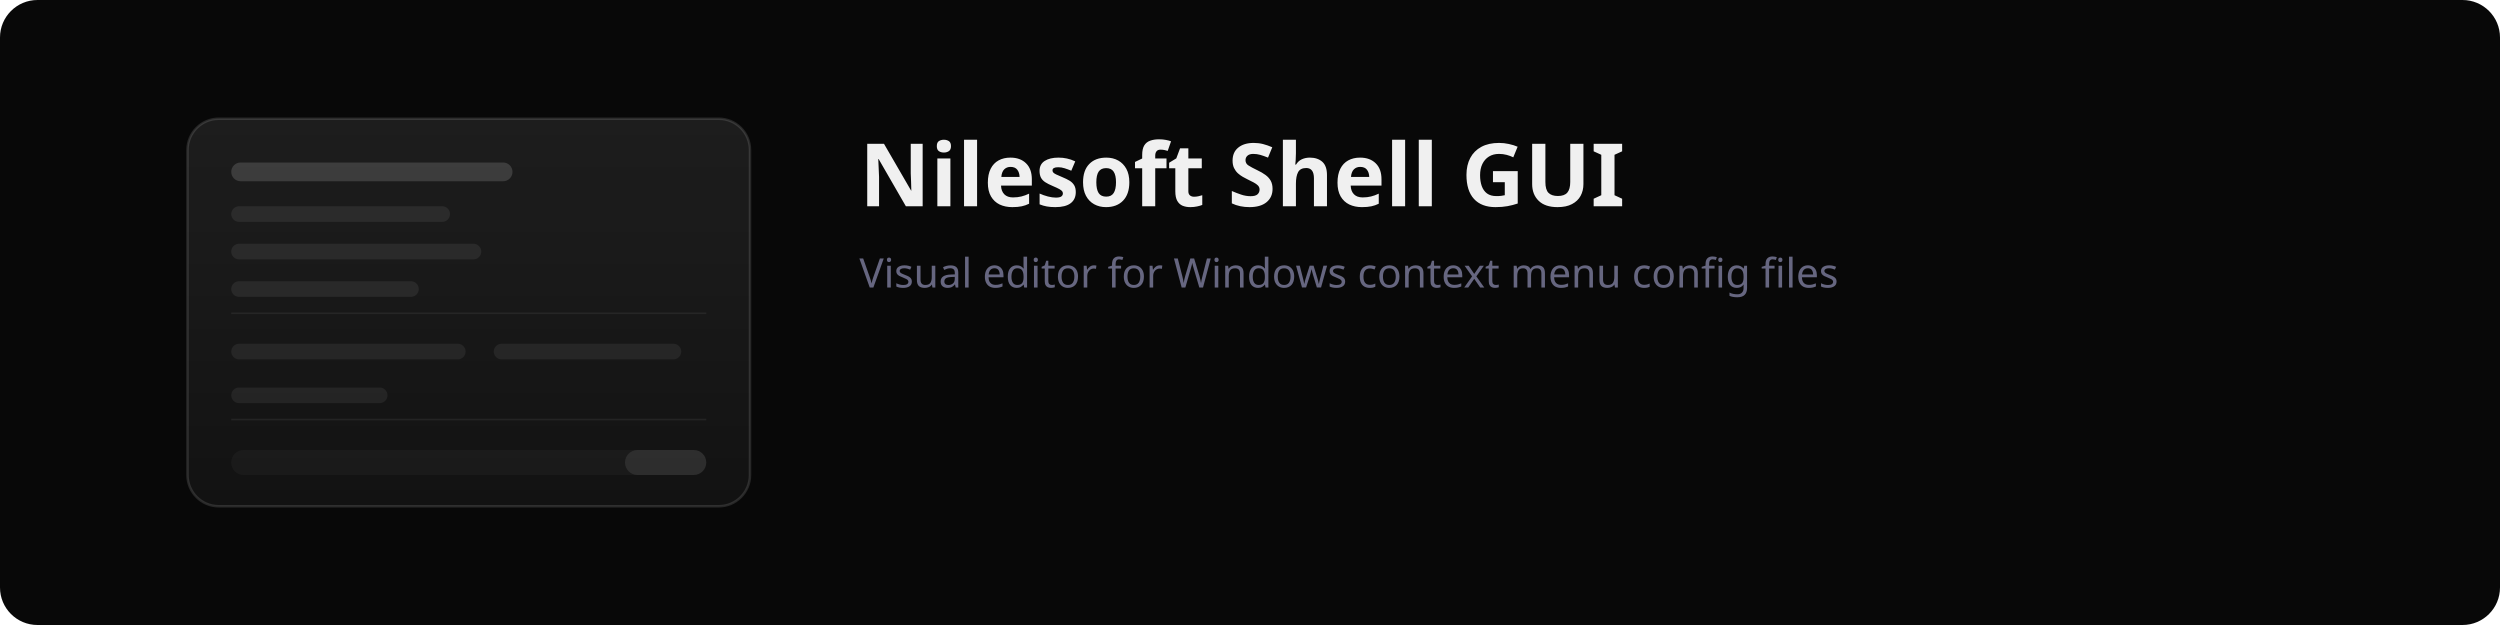
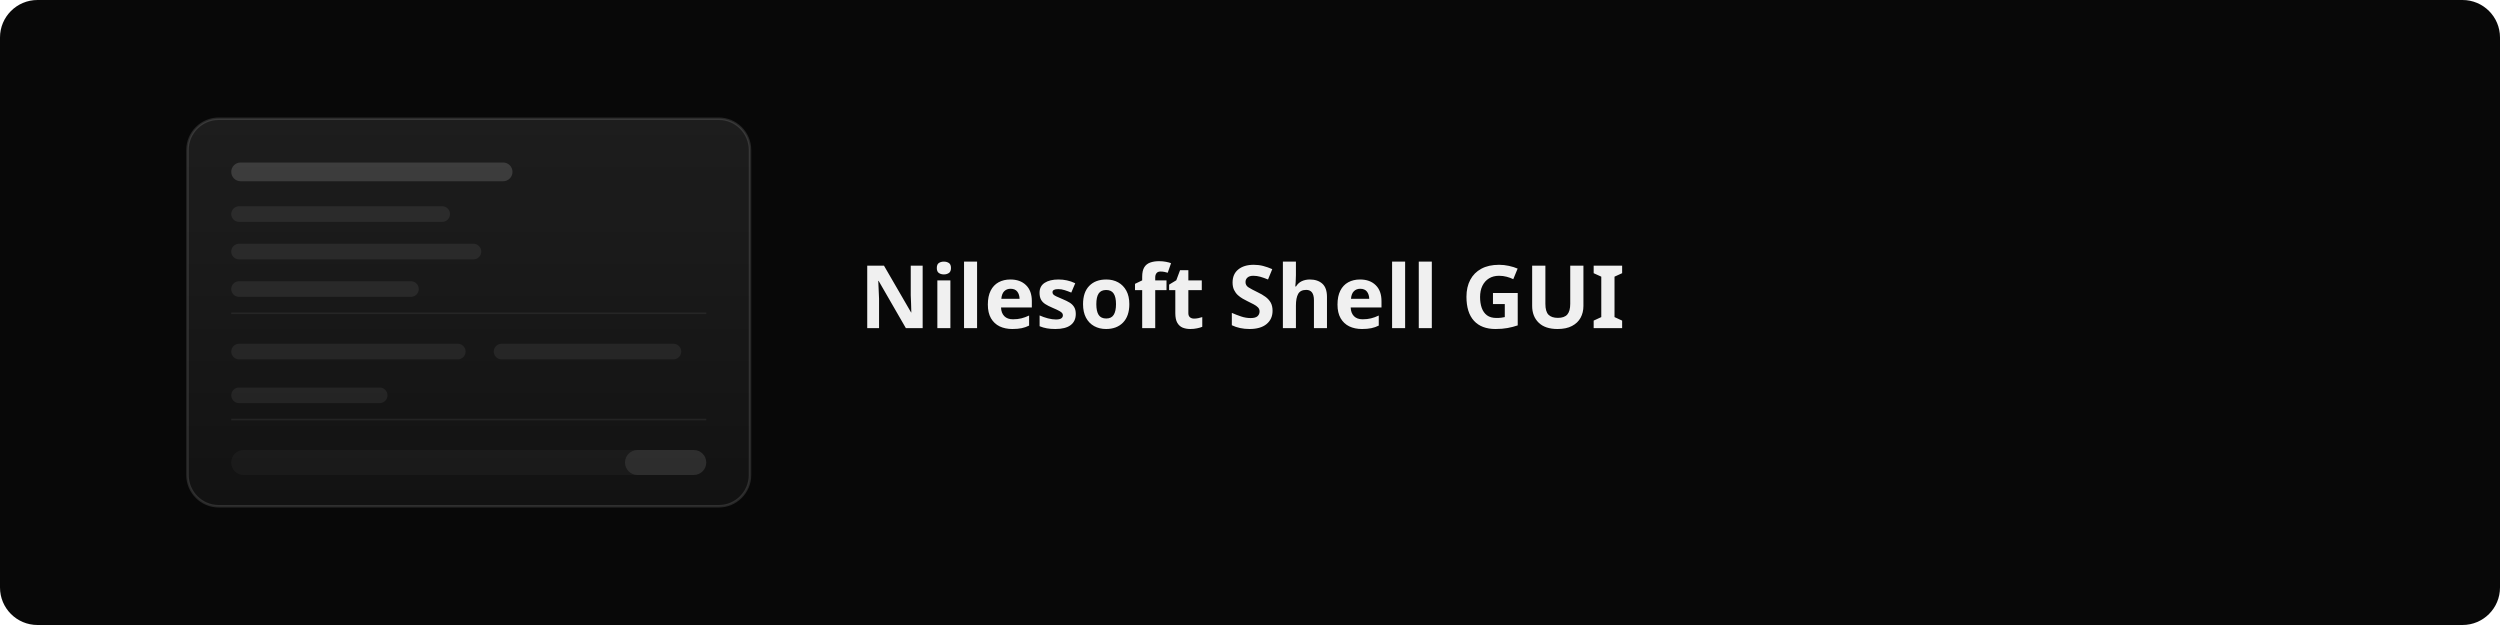
<svg xmlns="http://www.w3.org/2000/svg" viewBox="0 0 800 200" width="800" height="200">
  <defs>
    <linearGradient id="glass" x1="0" y1="0" x2="0" y2="1">
      <stop offset="0%" stop-color="#ffffff12" />
      <stop offset="100%" stop-color="#ffffff06" />
-     </linearGradient>
-     <linearGradient id="divider" x1="0" y1="0" x2="1" y2="0">
-       <stop offset="0%" stop-color="#ffffff00" />
-       <stop offset="50%" stop-color="#ffffff15" />
-       <stop offset="100%" stop-color="#ffffff00" />
    </linearGradient>
  </defs>
  <rect width="800" height="200" rx="12" fill="#080808" />
  <g>
    <animateTransform attributeName="transform" type="translate" values="0,0; 0,-8; 0,0; 0,8; 0,0" dur="6s" repeatCount="indefinite" />
    <g transform="translate(60, 38)">
      <rect x="0" y="0" width="180" height="124" rx="10" fill="url(#glass)" stroke="#ffffff20" stroke-width="0.8" />
      <rect x="0" y="0" width="180" height="124" rx="10" fill="#ffffff04" />
      <rect x="14" y="14" width="90" height="6" rx="3" fill="#ffffff25" />
      <rect x="14" y="28" width="70" height="5" rx="2.5" fill="#ffffff12" />
      <rect x="14" y="40" width="80" height="5" rx="2.5" fill="#ffffff12" />
      <rect x="14" y="52" width="60" height="5" rx="2.5" fill="#ffffff12" />
      <rect x="14" y="62" width="152" height="0.5" fill="#ffffff10" />
      <rect x="14" y="72" width="75" height="5" rx="2.5" fill="#ffffff10" />
      <rect x="98" y="72" width="60" height="5" rx="2.5" fill="#ffffff10" />
      <rect x="14" y="86" width="50" height="5" rx="2.5" fill="#ffffff10" />
      <rect x="14" y="96" width="152" height="0.5" fill="#ffffff10" />
      <rect x="14" y="106" width="152" height="8" rx="4" fill="#ffffff08" />
      <rect x="140" y="106" width="26" height="8" rx="4" fill="#ffffff15" />
    </g>
  </g>
-   <text x="275" y="66" font-family="Segoe UI, sans-serif" font-size="28" font-weight="700" fill="#f0f0f0">Nilesoft Shell GUI</text>
-   <text x="275" y="92" font-family="Segoe UI, sans-serif" font-size="13" fill="#666680">Visual editor for Windows context menu config files</text>
+   <text x="275" y="105" font-family="Segoe UI, sans-serif" font-size="28" font-weight="700" fill="#f0f0f0">Nilesoft Shell GUI</text>
</svg>
